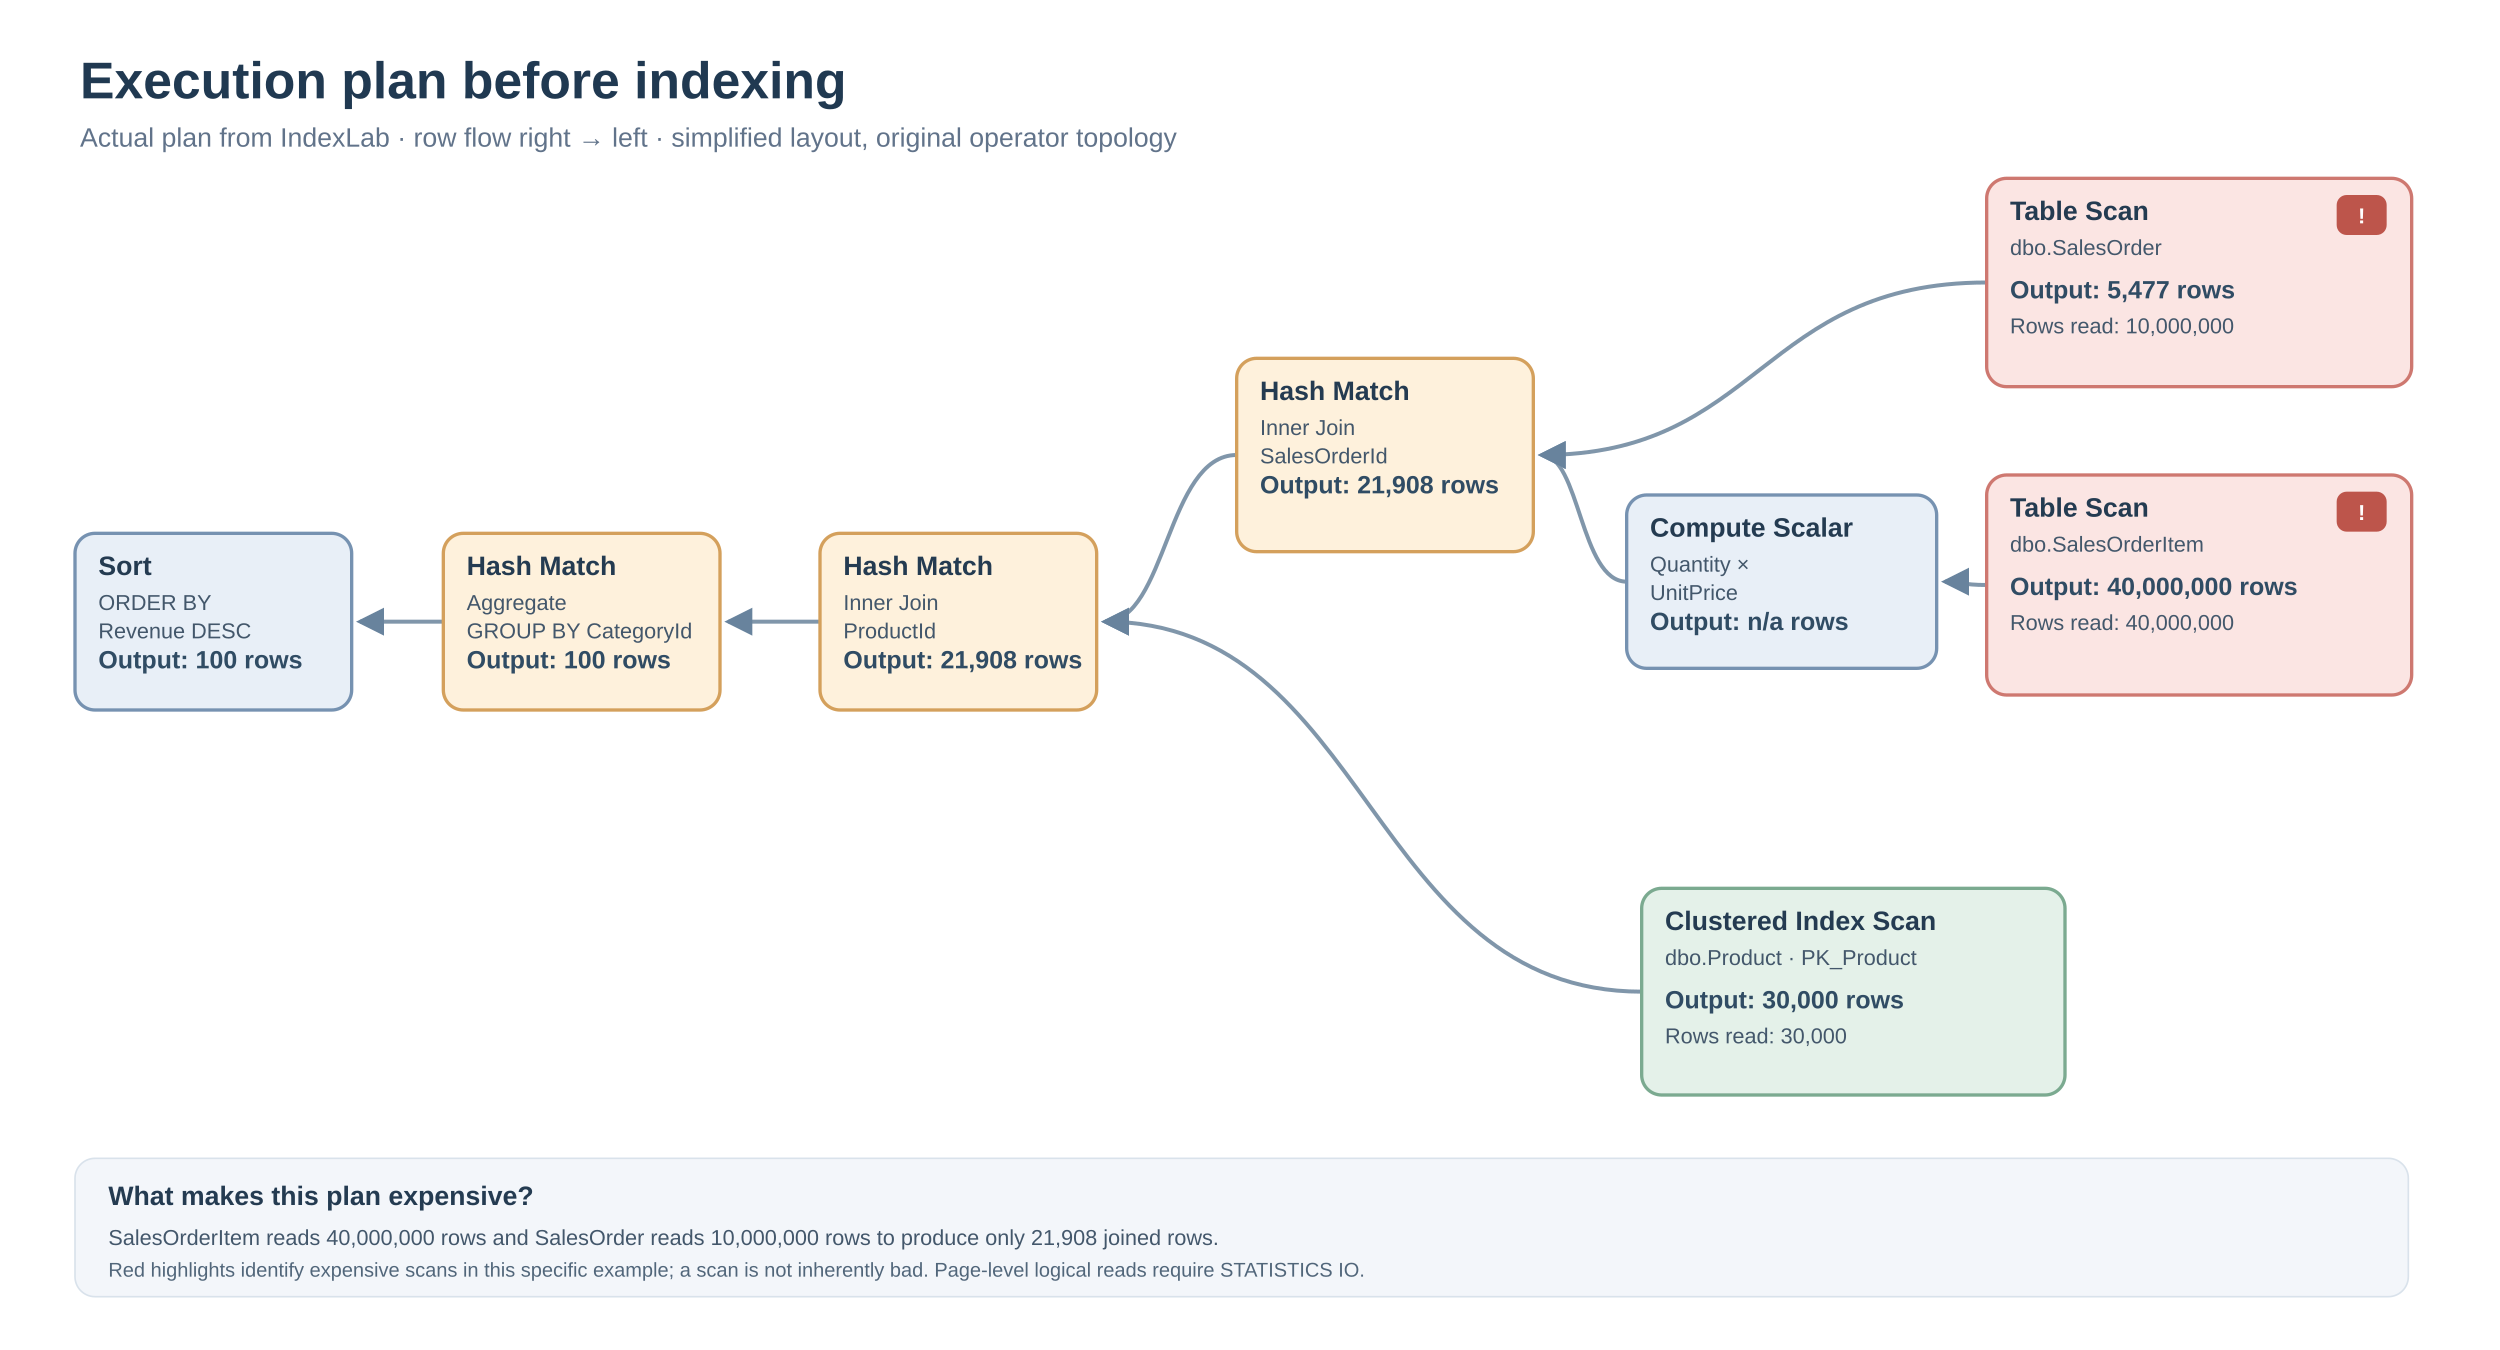
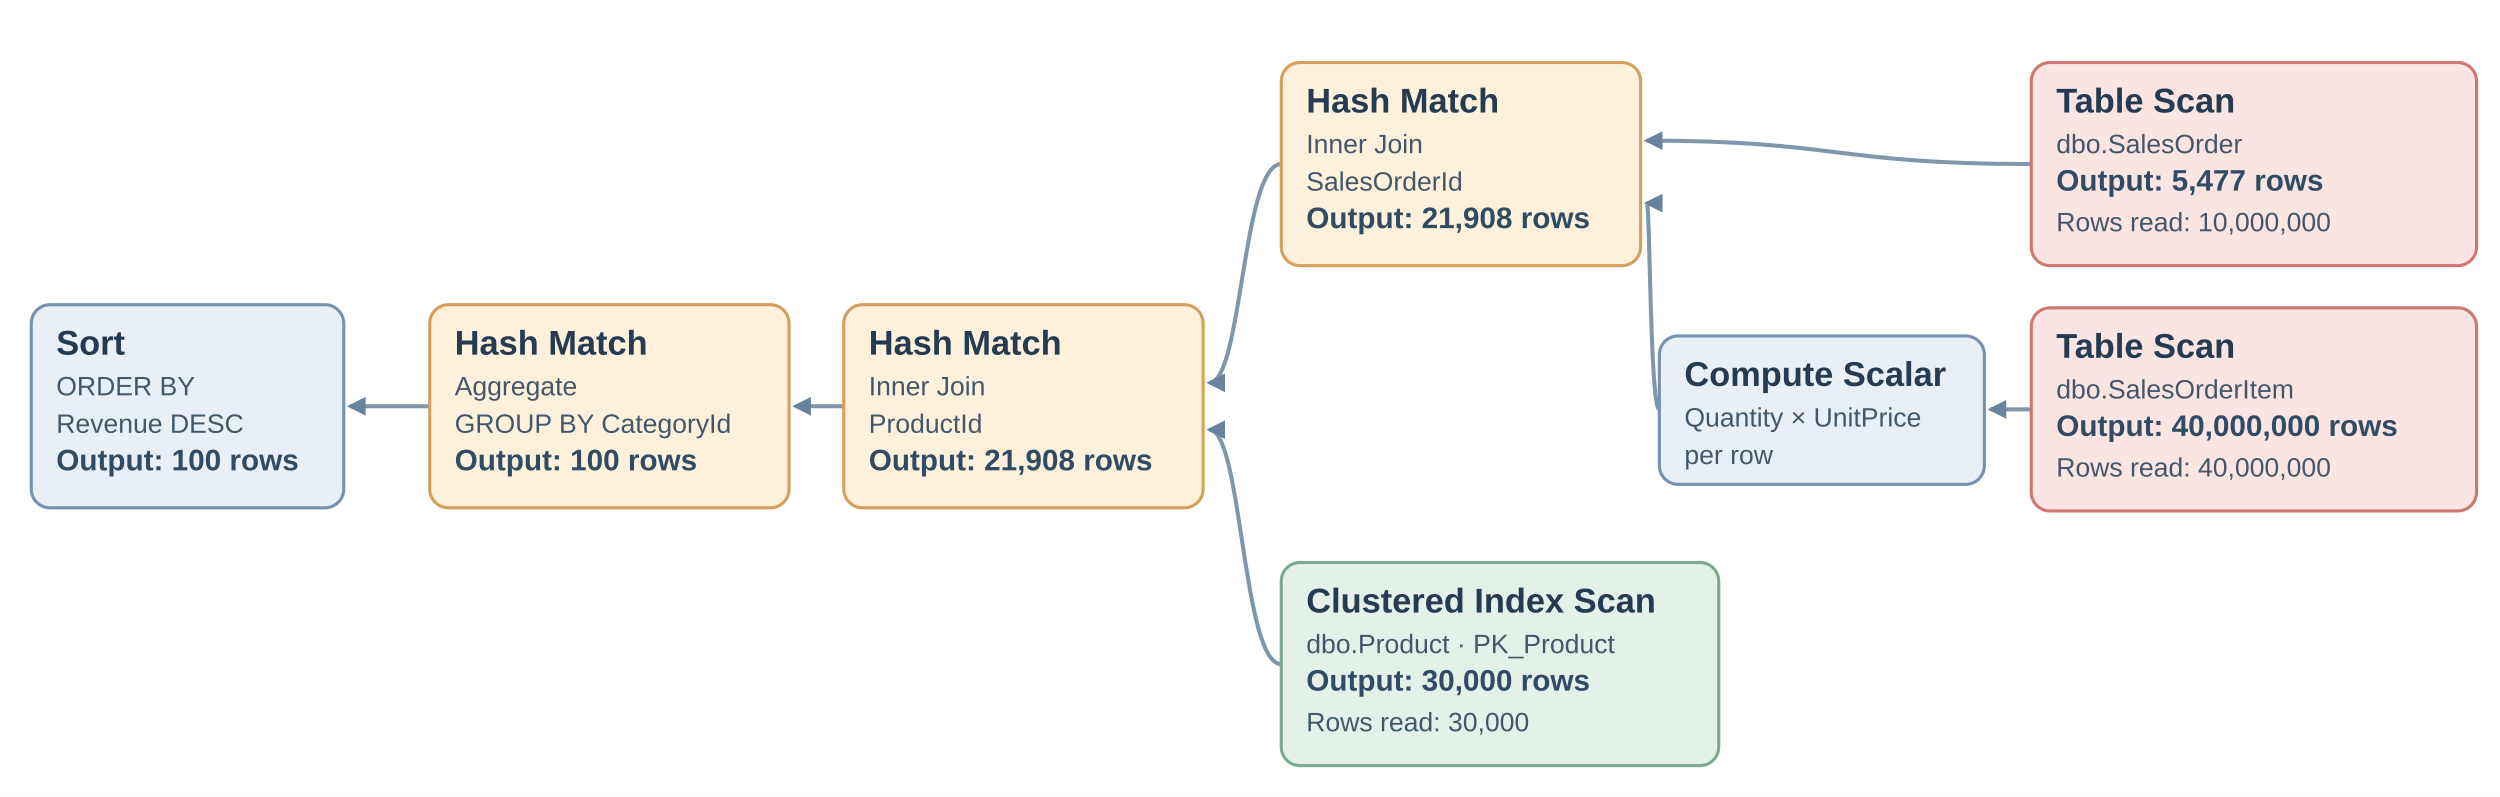
- <svg xmlns="http://www.w3.org/2000/svg" width="1500" height="810" viewBox="0 0 1500 810">
+ <svg xmlns="http://www.w3.org/2000/svg" width="1600" height="510" viewBox="0 0 1600 510">
  <defs>
-     <marker id="arrow" markerWidth="7" markerHeight="7" refX="6" refY="3.5" orient="auto">
-       <path d="M0 0 L7 3.5 L0 7z" fill="#68839d" />
+     <marker id="arrow" markerWidth="12" markerHeight="12" refX="10" refY="6" orient="auto" markerUnits="userSpaceOnUse">
+       <path d="M0 0L12 6L0 12Z" fill="#68839d" />
    </marker>
+     <style>text{font-family:Arial,Helvetica,sans-serif}.head{font-size:22px;font-weight:700;fill:#243b51}.detail{font-size:17px;fill:#43576b}.number{font-size:19px;font-weight:700;fill:#304c64}</style>
  </defs>
-   <rect width="1500" height="810" fill="#fff" />
-   <style>text{font-family:Arial,Helvetica,sans-serif}.title{font-size:31px;font-weight:700;fill:#203951}.subtitle{font-size:16px;fill:#61738a}.head{font-size:16px;font-weight:700;fill:#243b51}.detail{font-size:13px;fill:#43576b}.number{font-size:15px;font-weight:700;fill:#304c64}.small{font-size:12px;fill:#51667a}</style>
-   <text x="48" y="59" class="title">Execution plan before indexing</text>
-   <text x="48" y="88" class="subtitle">Actual plan from IndexLab · row flow right → left · simplified layout, original operator topology</text>
-   <path d="M 1192 169.5 C 1056.0 169.5, 1056.0 273.0, 925 273.0" stroke="#8096aa" stroke-width="2.4" fill="none" marker-end="url(#arrow)" />
-   <path d="M 1192 351.0 C 1177.0 351.0, 1177.0 349.0, 1167 349.0" stroke="#8096aa" stroke-width="2.4" fill="none" marker-end="url(#arrow)" />
-   <path d="M 976 349.0 C 948.0 349.0, 948.0 273.0, 925 273.0" stroke="#8096aa" stroke-width="2.4" fill="none" marker-end="url(#arrow)" />
-   <path d="M 742 273.0 C 700.0 273.0, 700.0 373.0, 663 373.0" stroke="#8096aa" stroke-width="2.4" fill="none" marker-end="url(#arrow)" />
-   <path d="M 985 595.0 C 821.5 595.0, 821.5 373.0, 663 373.0" stroke="#8096aa" stroke-width="2.4" fill="none" marker-end="url(#arrow)" />
-   <path d="M 492 373.0 C 462.0 373.0, 462.0 373.0, 437 373.0" stroke="#8096aa" stroke-width="2.4" fill="none" marker-end="url(#arrow)" />
-   <path d="M 266 373.0 C 238.5 373.0, 238.5 373.0, 216 373.0" stroke="#8096aa" stroke-width="2.4" fill="none" marker-end="url(#arrow)" />
-   <rect x="45" y="320" width="166" height="106" rx="12" fill="#e8eff7" stroke="#7692b1" stroke-width="2" />
-   <text x="59" y="345" class="head">Sort</text>
-   <text x="59" y="366" class="detail">
-     <tspan x="59" y="366.0">ORDER BY</tspan>
-     <tspan x="59" y="383.0">Revenue DESC</tspan>
-   </text>
-   <text x="59" y="401.0" class="number">Output: 100 rows</text>
-   <rect x="266" y="320" width="166" height="106" rx="12" fill="#fef1dc" stroke="#d4a05c" stroke-width="2" />
-   <text x="280" y="345" class="head">Hash Match</text>
-   <text x="280" y="366" class="detail">
-     <tspan x="280" y="366.0">Aggregate</tspan>
-     <tspan x="280" y="383.0">GROUP BY CategoryId</tspan>
-   </text>
-   <text x="280" y="401.0" class="number">Output: 100 rows</text>
-   <rect x="492" y="320" width="166" height="106" rx="12" fill="#fef1dc" stroke="#d4a05c" stroke-width="2" />
-   <text x="506" y="345" class="head">Hash Match</text>
-   <text x="506" y="366" class="detail">
-     <tspan x="506" y="366.0">Inner Join</tspan>
-     <tspan x="506" y="383.0">ProductId</tspan>
-   </text>
-   <text x="506" y="401.0" class="number">Output: 21,908 rows</text>
-   <rect x="742" y="215" width="178" height="116" rx="12" fill="#fef1dc" stroke="#d4a05c" stroke-width="2" />
-   <text x="756" y="240" class="head">Hash Match</text>
-   <text x="756" y="261" class="detail">
-     <tspan x="756" y="261.0">Inner Join</tspan>
-     <tspan x="756" y="278.0">SalesOrderId</tspan>
-   </text>
-   <text x="756" y="296.0" class="number">Output: 21,908 rows</text>
-   <rect x="1192" y="107" width="255" height="125" rx="12" fill="#fbe5e3" stroke="#ce7870" stroke-width="2" />
-   <text x="1206" y="132" class="head">Table Scan</text>
-   <text x="1206" y="153" class="detail">dbo.SalesOrder</text>
-   <text x="1206" y="179" class="number">Output: 5,477 rows</text>
-   <text x="1206" y="200" class="detail">Rows read: 10,000,000</text>
-   <rect x="1402" y="117" width="30" height="24" rx="6" fill="#bd554b" />
-   <text x="1417" y="134" font-family="Arial" font-weight="bold" text-anchor="middle" font-size="13" fill="#fff">!</text>
-   <rect x="976" y="297" width="186" height="104" rx="12" fill="#e8eff7" stroke="#7692b1" stroke-width="2" />
-   <text x="990" y="322" class="head">Compute Scalar</text>
-   <text x="990" y="343" class="detail">
-     <tspan x="990" y="343.0">Quantity ×</tspan>
-     <tspan x="990" y="360.0">UnitPrice</tspan>
-   </text>
-   <text x="990" y="378.0" class="number">Output: n/a rows</text>
-   <rect x="1192" y="285" width="255" height="132" rx="12" fill="#fbe5e3" stroke="#ce7870" stroke-width="2" />
-   <text x="1206" y="310" class="head">Table Scan</text>
-   <text x="1206" y="331" class="detail">dbo.SalesOrderItem</text>
-   <text x="1206" y="357" class="number">Output: 40,000,000 rows</text>
-   <text x="1206" y="378" class="detail">Rows read: 40,000,000</text>
-   <rect x="1402" y="295" width="30" height="24" rx="6" fill="#bd554b" />
-   <text x="1417" y="312" font-family="Arial" font-weight="bold" text-anchor="middle" font-size="13" fill="#fff">!</text>
-   <rect x="985" y="533" width="254" height="124" rx="12" fill="#e4f1e9" stroke="#7baa90" stroke-width="2" />
-   <text x="999" y="558" class="head">Clustered Index Scan</text>
-   <text x="999" y="579" class="detail">dbo.Product · PK_Product</text>
-   <text x="999" y="605" class="number">Output: 30,000 rows</text>
-   <text x="999" y="626" class="detail">Rows read: 30,000</text>
-   <rect x="45" y="695" width="1400" height="83" rx="12" fill="#f3f6fa" stroke="#d9e2eb" />
-   <text x="65" y="723" class="head">What makes this plan expensive?</text>
-   <text x="65" y="747" class="detail">SalesOrderItem reads 40,000,000 rows and SalesOrder reads 10,000,000 rows to produce only 21,908 joined rows.</text>
-   <text x="65" y="766" class="small">Red highlights identify expensive scans in this specific example; a scan is not inherently bad. Page-level logical reads require STATISTICS IO.</text>
+   <rect width="1600" height="510" fill="#fff" />
+   <path d="M1300 105 C1175.0 105, 1175.0 90, 1054 90" stroke="#8096aa" stroke-width="2.6" fill="none" marker-end="url(#arrow)" />
+   <path d="M1300 262 C1285.0 262, 1285.0 262, 1274 262" stroke="#8096aa" stroke-width="2.6" fill="none" marker-end="url(#arrow)" />
+   <path d="M1062 262 C1056.0 262, 1056.0 130, 1054 130" stroke="#8096aa" stroke-width="2.6" fill="none" marker-end="url(#arrow)" />
+   <path d="M820 105 C795.0 105, 795.0 245, 774 245" stroke="#8096aa" stroke-width="2.6" fill="none" marker-end="url(#arrow)" />
+   <path d="M820 425 C795.0 425, 795.0 275, 774 275" stroke="#8096aa" stroke-width="2.6" fill="none" marker-end="url(#arrow)" />
+   <path d="M540 260 C522.5 260, 522.5 260, 509 260" stroke="#8096aa" stroke-width="2.6" fill="none" marker-end="url(#arrow)" />
+   <path d="M275 260 C247.5 260, 247.5 260, 224 260" stroke="#8096aa" stroke-width="2.6" fill="none" marker-end="url(#arrow)" />
+   <rect x="20" y="195" width="200" height="130" rx="12" fill="#e8eff7" stroke="#7692b1" stroke-width="2" />
+   <text x="36" y="227" class="head">Sort</text>
+   <text x="36" y="253" class="detail">ORDER BY</text>
+   <text x="36" y="277" class="detail">Revenue DESC</text>
+   <text x="36" y="301" class="number">Output: 100 rows</text>
+   <rect x="275" y="195" width="230" height="130" rx="12" fill="#fef1dc" stroke="#d4a05c" stroke-width="2" />
+   <text x="291" y="227" class="head">Hash Match</text>
+   <text x="291" y="253" class="detail">Aggregate</text>
+   <text x="291" y="277" class="detail">GROUP BY CategoryId</text>
+   <text x="291" y="301" class="number">Output: 100 rows</text>
+   <rect x="540" y="195" width="230" height="130" rx="12" fill="#fef1dc" stroke="#d4a05c" stroke-width="2" />
+   <text x="556" y="227" class="head">Hash Match</text>
+   <text x="556" y="253" class="detail">Inner Join</text>
+   <text x="556" y="277" class="detail">ProductId</text>
+   <text x="556" y="301" class="number">Output: 21,908 rows</text>
+   <rect x="820" y="40" width="230" height="130" rx="12" fill="#fef1dc" stroke="#d4a05c" stroke-width="2" />
+   <text x="836" y="72" class="head">Hash Match</text>
+   <text x="836" y="98" class="detail">Inner Join</text>
+   <text x="836" y="122" class="detail">SalesOrderId</text>
+   <text x="836" y="146" class="number">Output: 21,908 rows</text>
+   <rect x="1062" y="215" width="208" height="95" rx="12" fill="#e8eff7" stroke="#7692b1" stroke-width="2" />
+   <text x="1078" y="247" class="head">Compute Scalar</text>
+   <text x="1078" y="273" class="detail">Quantity × UnitPrice</text>
+   <text x="1078" y="297" class="detail">per row</text>
+   <rect x="1300" y="40" width="285" height="130" rx="12" fill="#fbe5e3" stroke="#ce7870" stroke-width="2" />
+   <text x="1316" y="72" class="head">Table Scan</text>
+   <text x="1316" y="98" class="detail">dbo.SalesOrder</text>
+   <text x="1316" y="122" class="number">Output: 5,477 rows</text>
+   <text x="1316" y="148" class="detail">Rows read: 10,000,000</text>
+   <rect x="1300" y="197" width="285" height="130" rx="12" fill="#fbe5e3" stroke="#ce7870" stroke-width="2" />
+   <text x="1316" y="229" class="head">Table Scan</text>
+   <text x="1316" y="255" class="detail">dbo.SalesOrderItem</text>
+   <text x="1316" y="279" class="number">Output: 40,000,000 rows</text>
+   <text x="1316" y="305" class="detail">Rows read: 40,000,000</text>
+   <rect x="820" y="360" width="280" height="130" rx="12" fill="#e4f1e9" stroke="#7baa90" stroke-width="2" />
+   <text x="836" y="392" class="head">Clustered Index Scan</text>
+   <text x="836" y="418" class="detail">dbo.Product · PK_Product</text>
+   <text x="836" y="442" class="number">Output: 30,000 rows</text>
+   <text x="836" y="468" class="detail">Rows read: 30,000</text>
</svg>
